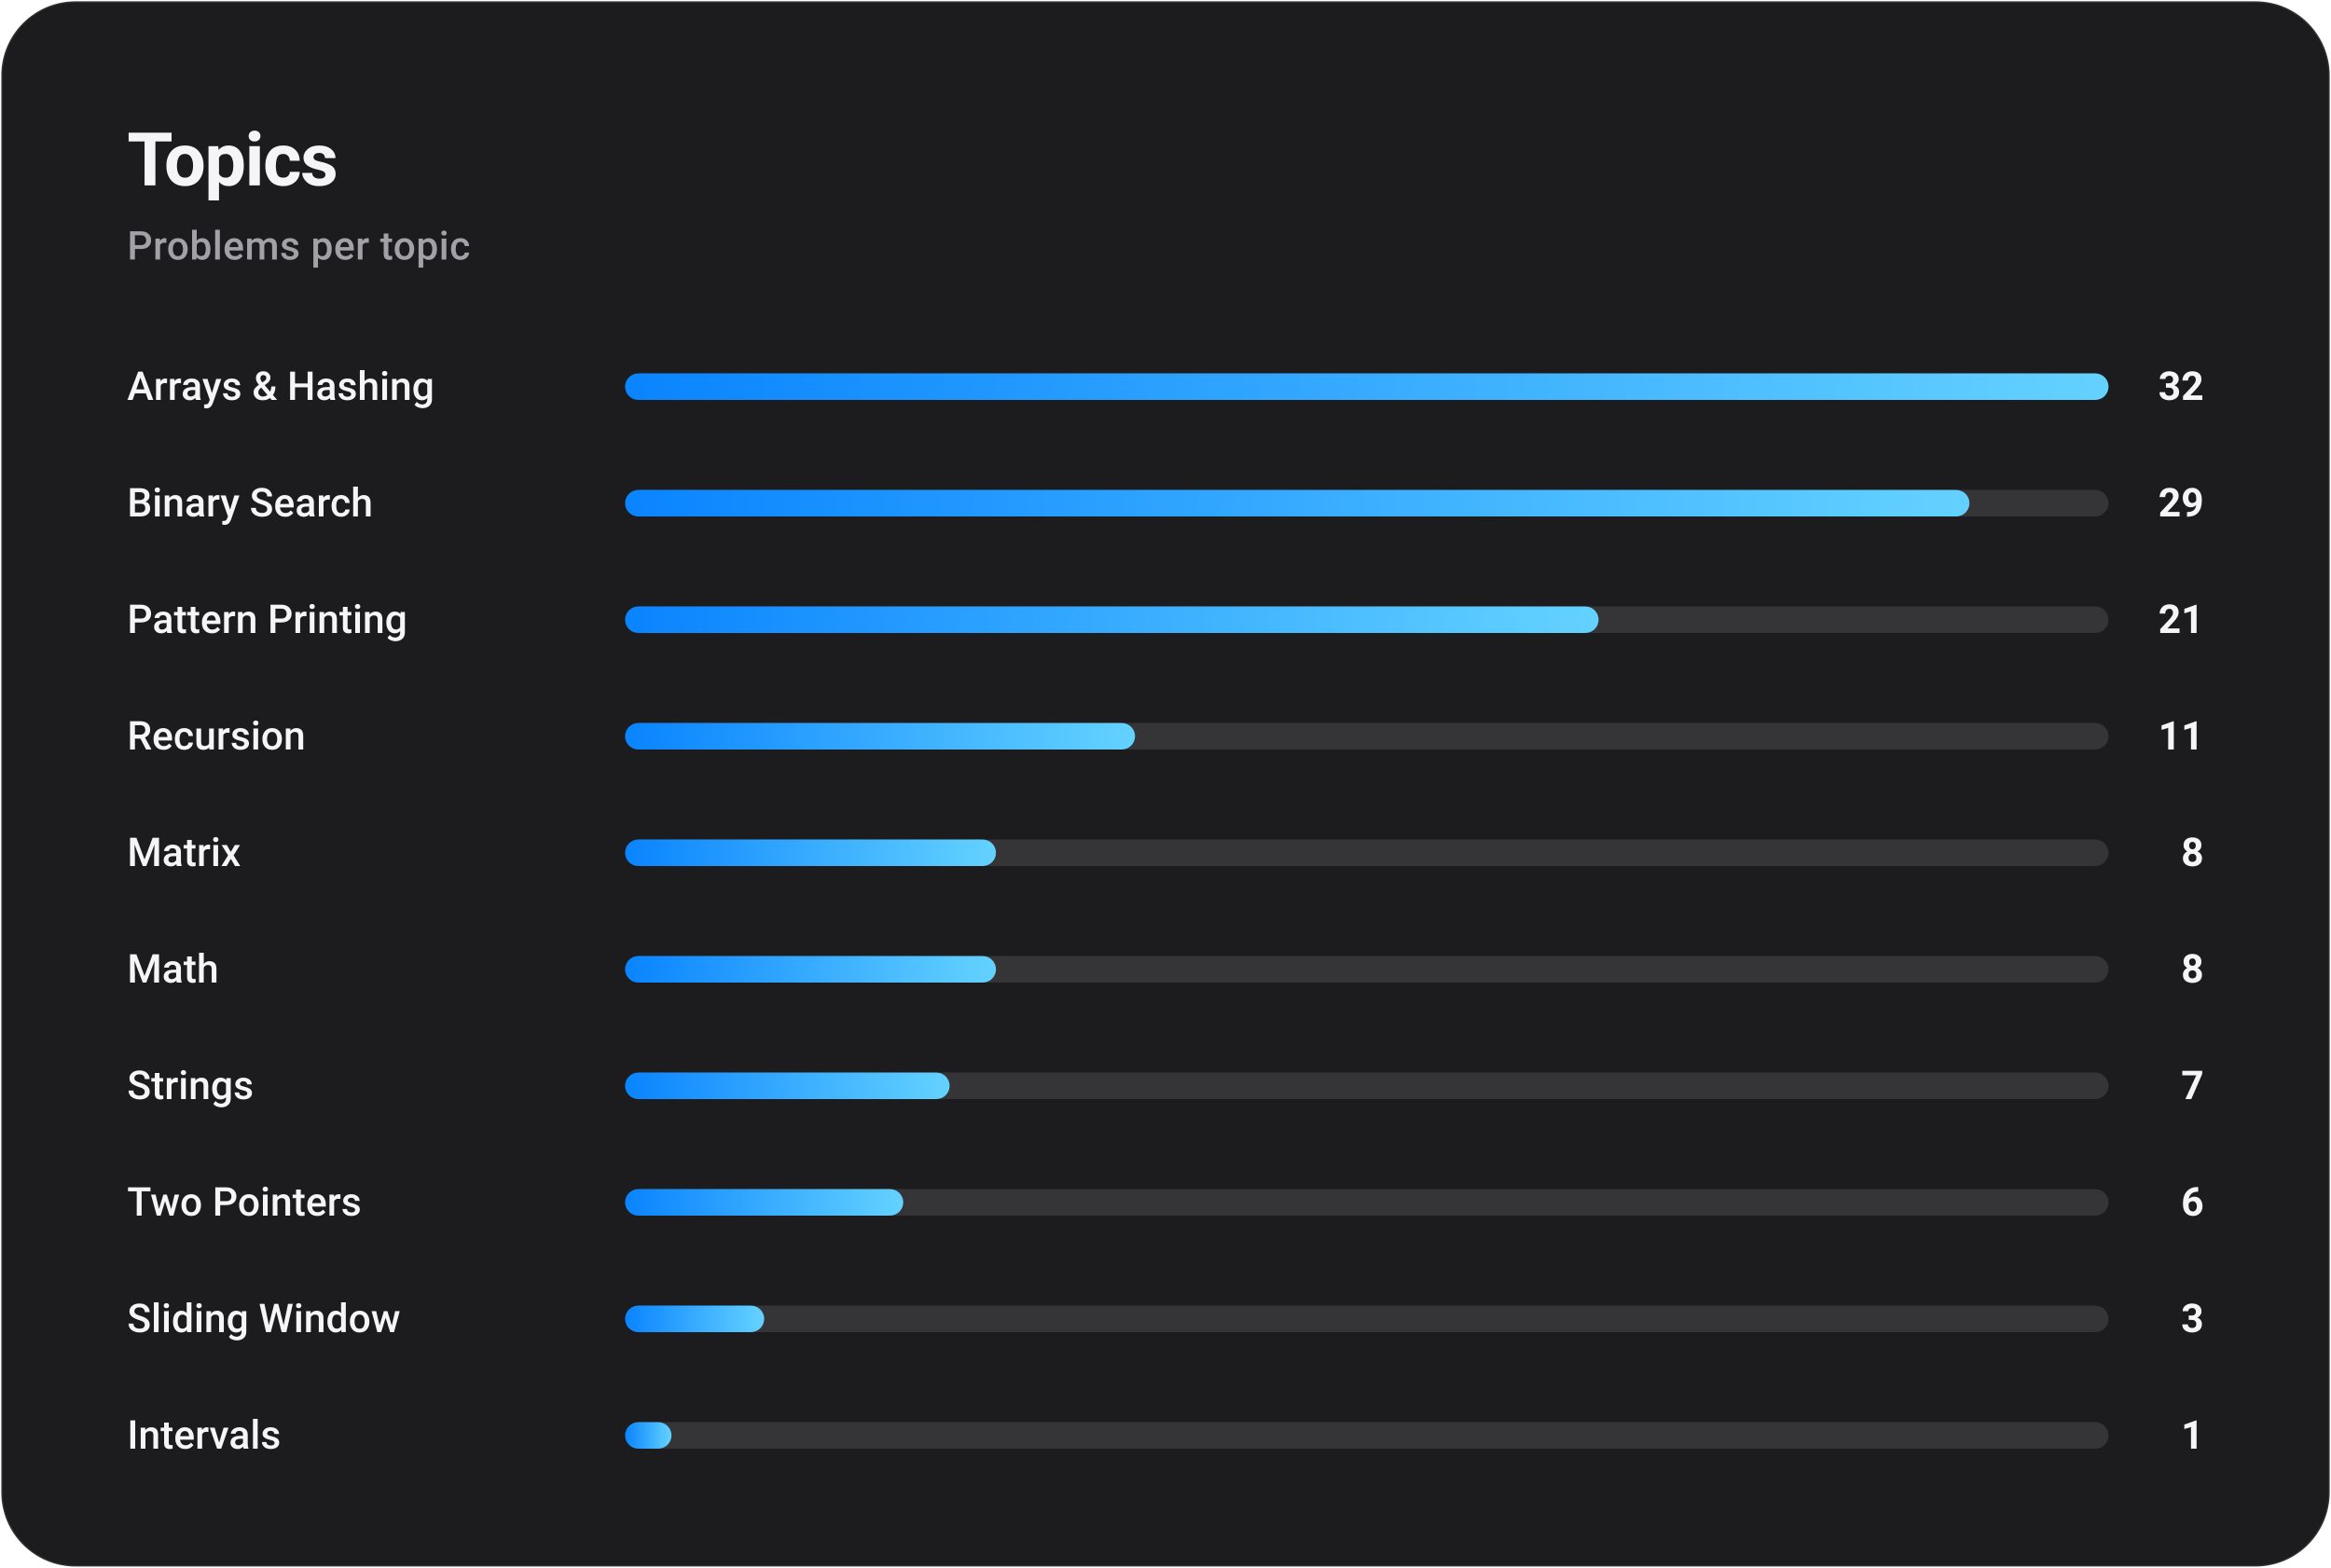
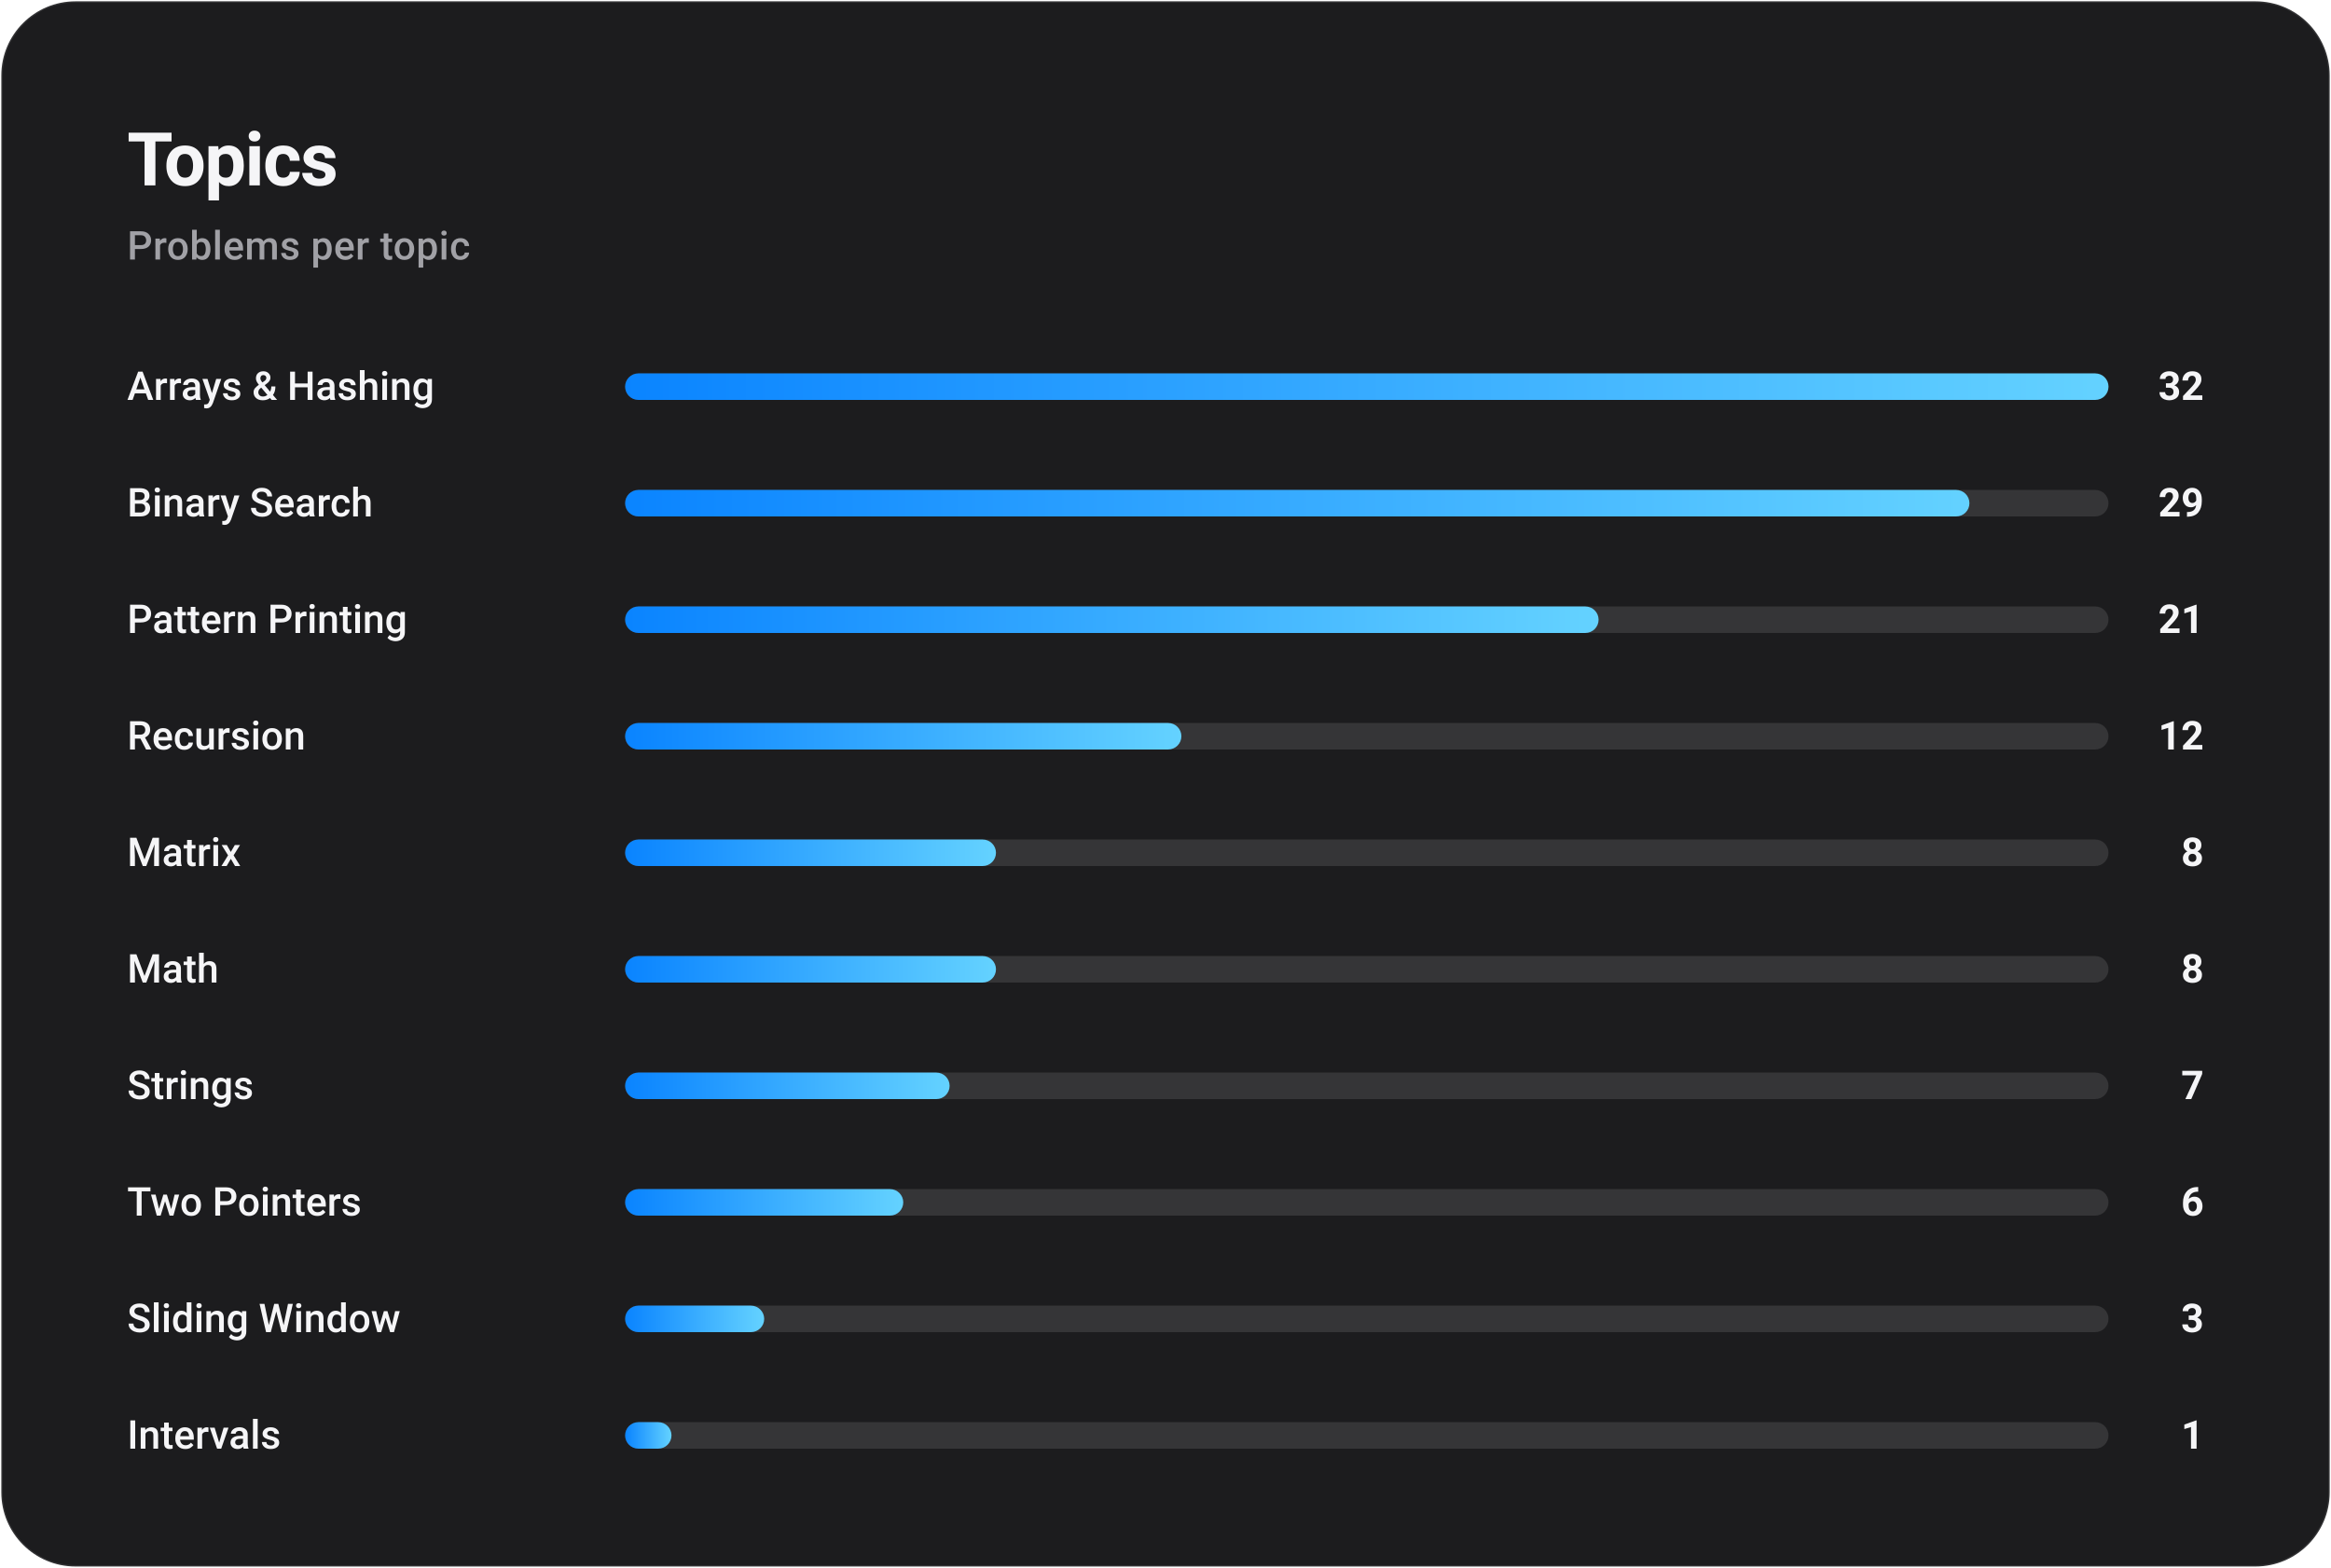
<svg xmlns="http://www.w3.org/2000/svg" width="880" height="592" viewBox="0 0 880 592" role="img" aria-labelledby="t d">
  <defs>
    <style>
text { font-family: -apple-system, BlinkMacSystemFont, "SF Pro Display", "SF Pro Text", "Segoe UI Variable Display", "Segoe UI", system-ui, Roboto, Helvetica, Arial, sans-serif; }
.num { font-variant-numeric: tabular-nums; }
@keyframes grow { from { transform: scaleX(0); } to { transform: scaleX(1); } }
@keyframes rise { from { transform: scaleY(0); } to { transform: scaleY(1); } }
@keyframes pop { from { opacity: 0; transform: scale(.92); } to { opacity: 1; transform: scale(1); } }
@keyframes fade { from { opacity: 0; transform: translateY(6px); } to { opacity: 1; transform: translateY(0); } }
.grow { transform-box: fill-box; transform-origin: 0% 50%; animation: grow .8s cubic-bezier(.22,1,.36,1) both; }
.rise { transform-box: fill-box; transform-origin: 50% 100%; animation: rise .8s cubic-bezier(.22,1,.36,1) both; }
.pop { transform-box: fill-box; transform-origin: 50% 50%; animation: pop .8s cubic-bezier(.22,1,.36,1) both; }
.fade { animation: fade .7s cubic-bezier(.22,1,.36,1) both; }
@media (prefers-reduced-motion: reduce) { .grow, .rise, .pop { transform-box: fill-box; transform-origin: 50% 50%; animation: pop .8s cubic-bezier(.22,1,.36,1) both; }
.fade { animation: none; } }
</style>
    <linearGradient id="acc" x1="0" y1="0" x2="1" y2="0">
      <stop offset="0" stop-color="#0A84FF" />
      <stop offset="1" stop-color="#64D2FF" />
    </linearGradient>
    <linearGradient id="accv" x1="0" y1="1" x2="0" y2="0">
      <stop offset="0" stop-color="#0A84FF" />
      <stop offset="1" stop-color="#64D2FF" />
    </linearGradient>
  </defs>
  <rect x="0.5" y="0.5" width="879" height="591" rx="28" fill="#1C1C1E" stroke="rgba(255,255,255,0.10)" />
  <text x="48" y="70" font-size="28" font-weight="700" fill="#F5F5F7" text-anchor="start" letter-spacing="-0.02em">Topics</text>
  <text x="48" y="98" font-size="15" font-weight="500" fill="#A1A1A6" text-anchor="start" letter-spacing="0.01em">Problems per topic</text>
  <text x="48" y="151" font-size="15" font-weight="500" fill="#F5F5F7" text-anchor="start" letter-spacing="0.0em">Arrays &amp; Hashing</text>
  <rect x="236" y="141" width="560" height="10" rx="5" fill="rgba(255,255,255,0.11)" />
  <rect class="grow" style="animation-delay:0ms" x="236" y="141" width="560.0" height="10" rx="5" fill="url(#acc)" />
  <text x="832" y="151" font-size="15" font-weight="650" fill="#F5F5F7" text-anchor="end" letter-spacing="0.0em" class="num">32</text>
  <text x="48" y="195" font-size="15" font-weight="500" fill="#F5F5F7" text-anchor="start" letter-spacing="0.0em">Binary Search</text>
  <rect x="236" y="185" width="560" height="10" rx="5" fill="rgba(255,255,255,0.11)" />
  <rect class="grow" style="animation-delay:60ms" x="236" y="185" width="507.5" height="10" rx="5" fill="url(#acc)" />
  <text x="832" y="195" font-size="15" font-weight="650" fill="#F5F5F7" text-anchor="end" letter-spacing="0.0em" class="num">29</text>
  <text x="48" y="239" font-size="15" font-weight="500" fill="#F5F5F7" text-anchor="start" letter-spacing="0.0em">Pattern Printing</text>
  <rect x="236" y="229" width="560" height="10" rx="5" fill="rgba(255,255,255,0.11)" />
  <rect class="grow" style="animation-delay:120ms" x="236" y="229" width="367.5" height="10" rx="5" fill="url(#acc)" />
  <text x="832" y="239" font-size="15" font-weight="650" fill="#F5F5F7" text-anchor="end" letter-spacing="0.0em" class="num">21</text>
  <text x="48" y="283" font-size="15" font-weight="500" fill="#F5F5F7" text-anchor="start" letter-spacing="0.0em">Recursion</text>
  <rect x="236" y="273" width="560" height="10" rx="5" fill="rgba(255,255,255,0.11)" />
-   <rect class="grow" style="animation-delay:180ms" x="236" y="273" width="192.5" height="10" rx="5" fill="url(#acc)" />
-   <text x="832" y="283" font-size="15" font-weight="650" fill="#F5F5F7" text-anchor="end" letter-spacing="0.0em" class="num">11</text>
+   <rect class="grow" style="animation-delay:180ms" x="236" y="273" width="210.0" height="10" rx="5" fill="url(#acc)" />
+   <text x="832" y="283" font-size="15" font-weight="650" fill="#F5F5F7" text-anchor="end" letter-spacing="0.0em" class="num">12</text>
  <text x="48" y="327" font-size="15" font-weight="500" fill="#F5F5F7" text-anchor="start" letter-spacing="0.0em">Matrix</text>
  <rect x="236" y="317" width="560" height="10" rx="5" fill="rgba(255,255,255,0.11)" />
  <rect class="grow" style="animation-delay:240ms" x="236" y="317" width="140.0" height="10" rx="5" fill="url(#acc)" />
  <text x="832" y="327" font-size="15" font-weight="650" fill="#F5F5F7" text-anchor="end" letter-spacing="0.0em" class="num">8</text>
  <text x="48" y="371" font-size="15" font-weight="500" fill="#F5F5F7" text-anchor="start" letter-spacing="0.0em">Math</text>
  <rect x="236" y="361" width="560" height="10" rx="5" fill="rgba(255,255,255,0.11)" />
  <rect class="grow" style="animation-delay:300ms" x="236" y="361" width="140.0" height="10" rx="5" fill="url(#acc)" />
  <text x="832" y="371" font-size="15" font-weight="650" fill="#F5F5F7" text-anchor="end" letter-spacing="0.0em" class="num">8</text>
  <text x="48" y="415" font-size="15" font-weight="500" fill="#F5F5F7" text-anchor="start" letter-spacing="0.0em">Strings</text>
  <rect x="236" y="405" width="560" height="10" rx="5" fill="rgba(255,255,255,0.11)" />
  <rect class="grow" style="animation-delay:360ms" x="236" y="405" width="122.5" height="10" rx="5" fill="url(#acc)" />
  <text x="832" y="415" font-size="15" font-weight="650" fill="#F5F5F7" text-anchor="end" letter-spacing="0.0em" class="num">7</text>
  <text x="48" y="459" font-size="15" font-weight="500" fill="#F5F5F7" text-anchor="start" letter-spacing="0.0em">Two Pointers</text>
  <rect x="236" y="449" width="560" height="10" rx="5" fill="rgba(255,255,255,0.11)" />
  <rect class="grow" style="animation-delay:420ms" x="236" y="449" width="105.0" height="10" rx="5" fill="url(#acc)" />
  <text x="832" y="459" font-size="15" font-weight="650" fill="#F5F5F7" text-anchor="end" letter-spacing="0.0em" class="num">6</text>
  <text x="48" y="503" font-size="15" font-weight="500" fill="#F5F5F7" text-anchor="start" letter-spacing="0.0em">Sliding Window</text>
  <rect x="236" y="493" width="560" height="10" rx="5" fill="rgba(255,255,255,0.11)" />
  <rect class="grow" style="animation-delay:480ms" x="236" y="493" width="52.5" height="10" rx="5" fill="url(#acc)" />
  <text x="832" y="503" font-size="15" font-weight="650" fill="#F5F5F7" text-anchor="end" letter-spacing="0.0em" class="num">3</text>
  <text x="48" y="547" font-size="15" font-weight="500" fill="#F5F5F7" text-anchor="start" letter-spacing="0.0em">Intervals</text>
  <rect x="236" y="537" width="560" height="10" rx="5" fill="rgba(255,255,255,0.11)" />
  <rect class="grow" style="animation-delay:540ms" x="236" y="537" width="17.5" height="10" rx="5" fill="url(#acc)" />
  <text x="832" y="547" font-size="15" font-weight="650" fill="#F5F5F7" text-anchor="end" letter-spacing="0.0em" class="num">1</text>
</svg>
